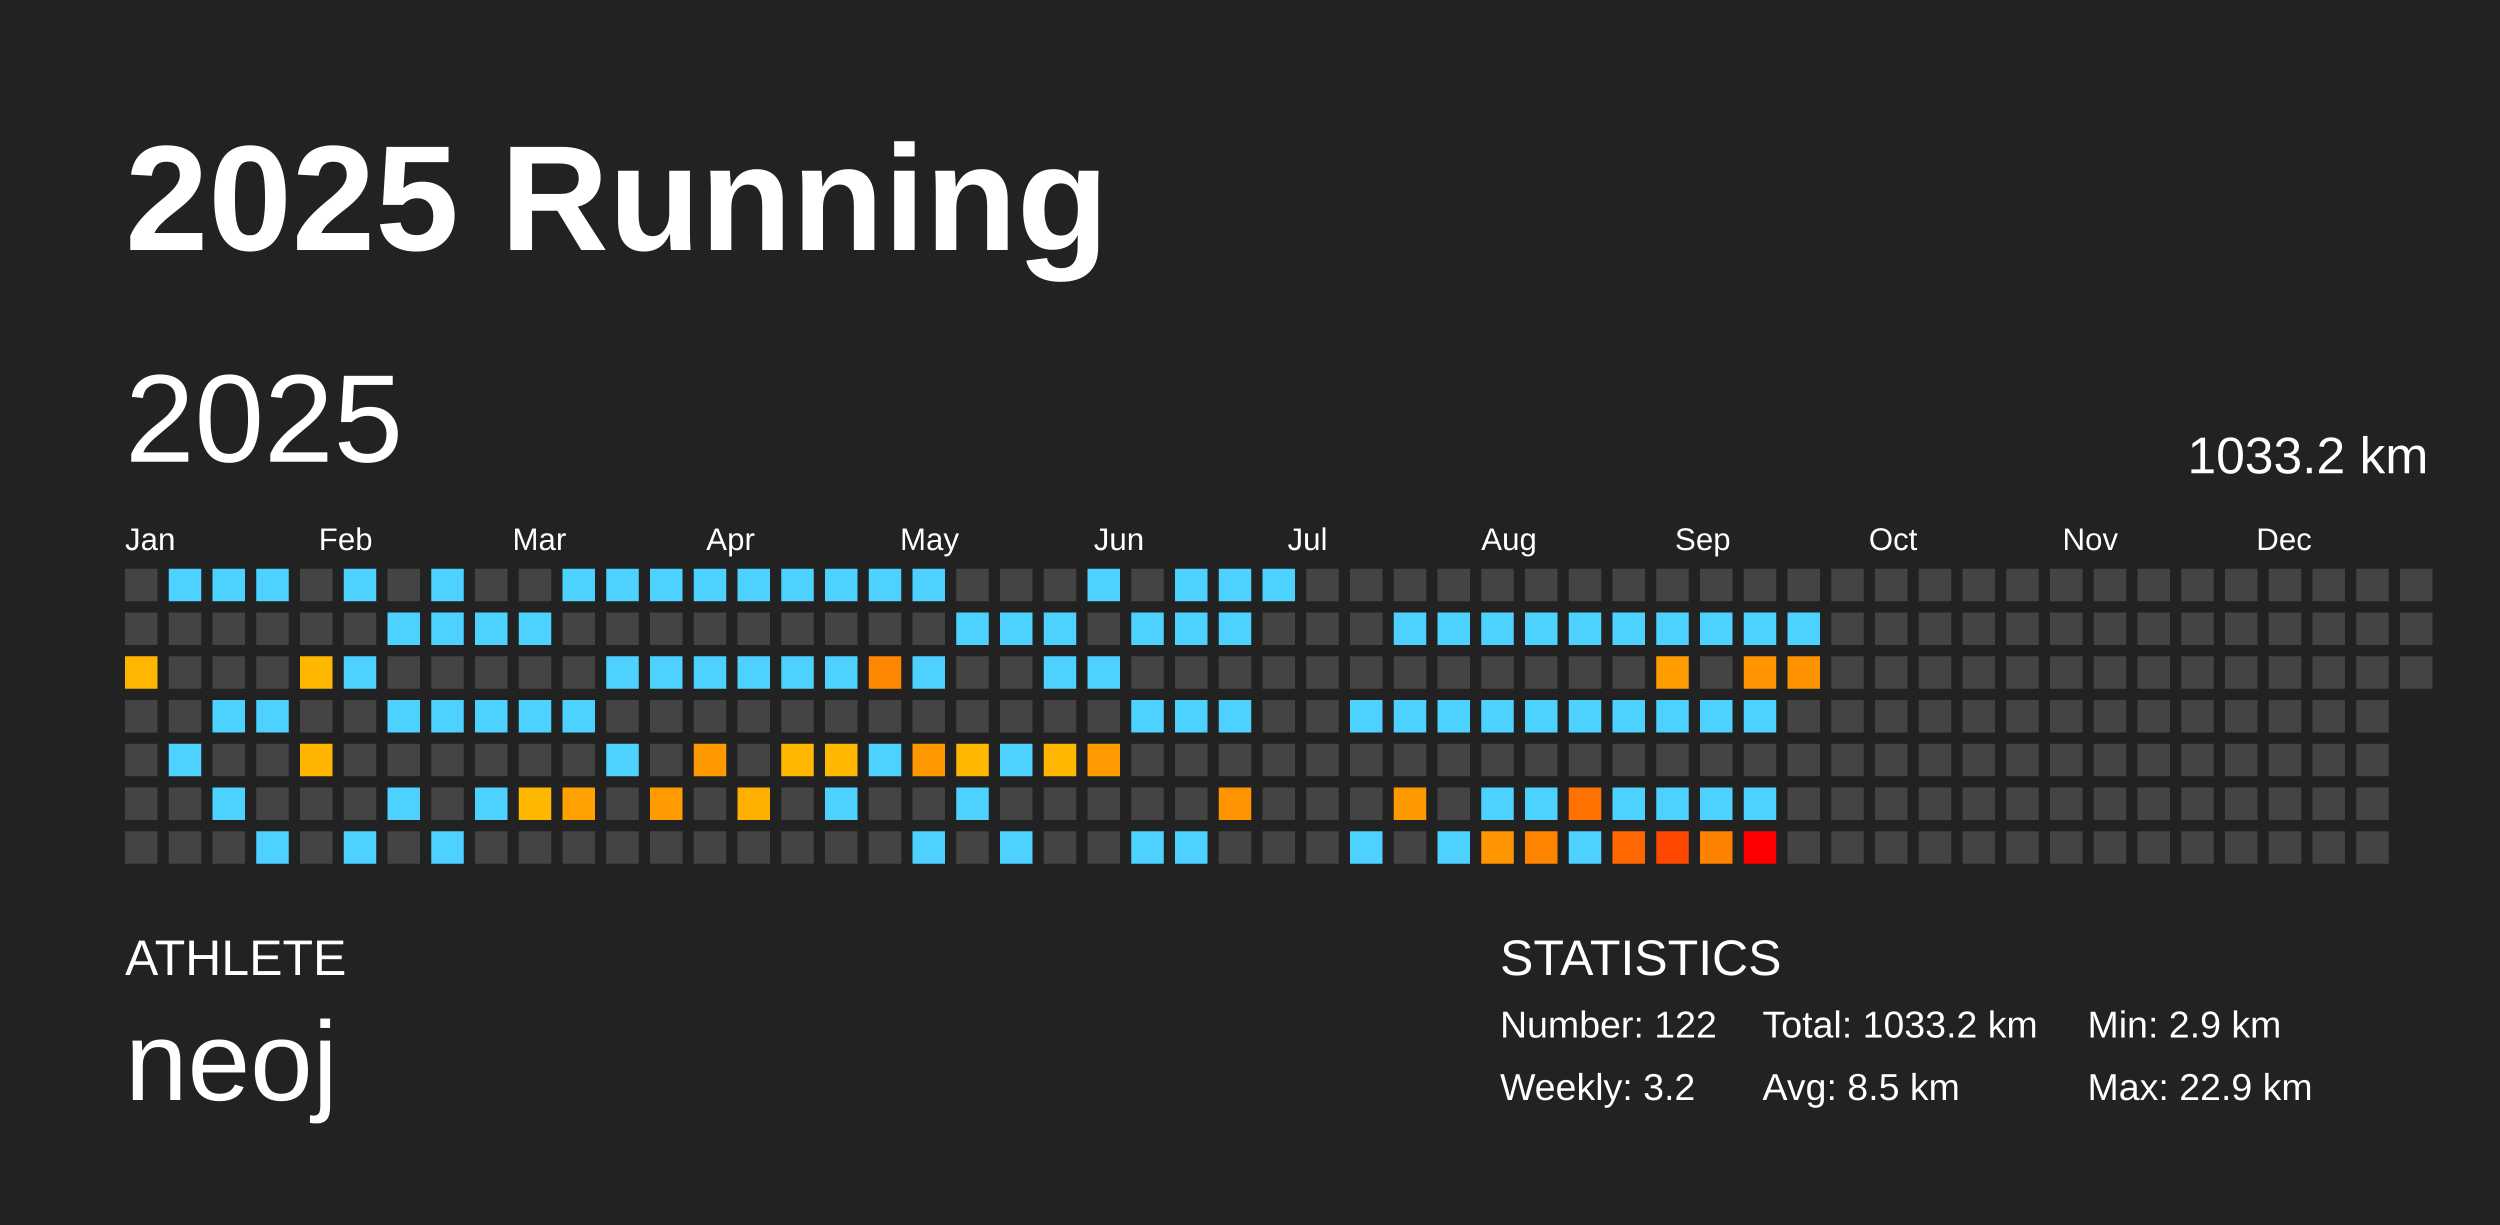
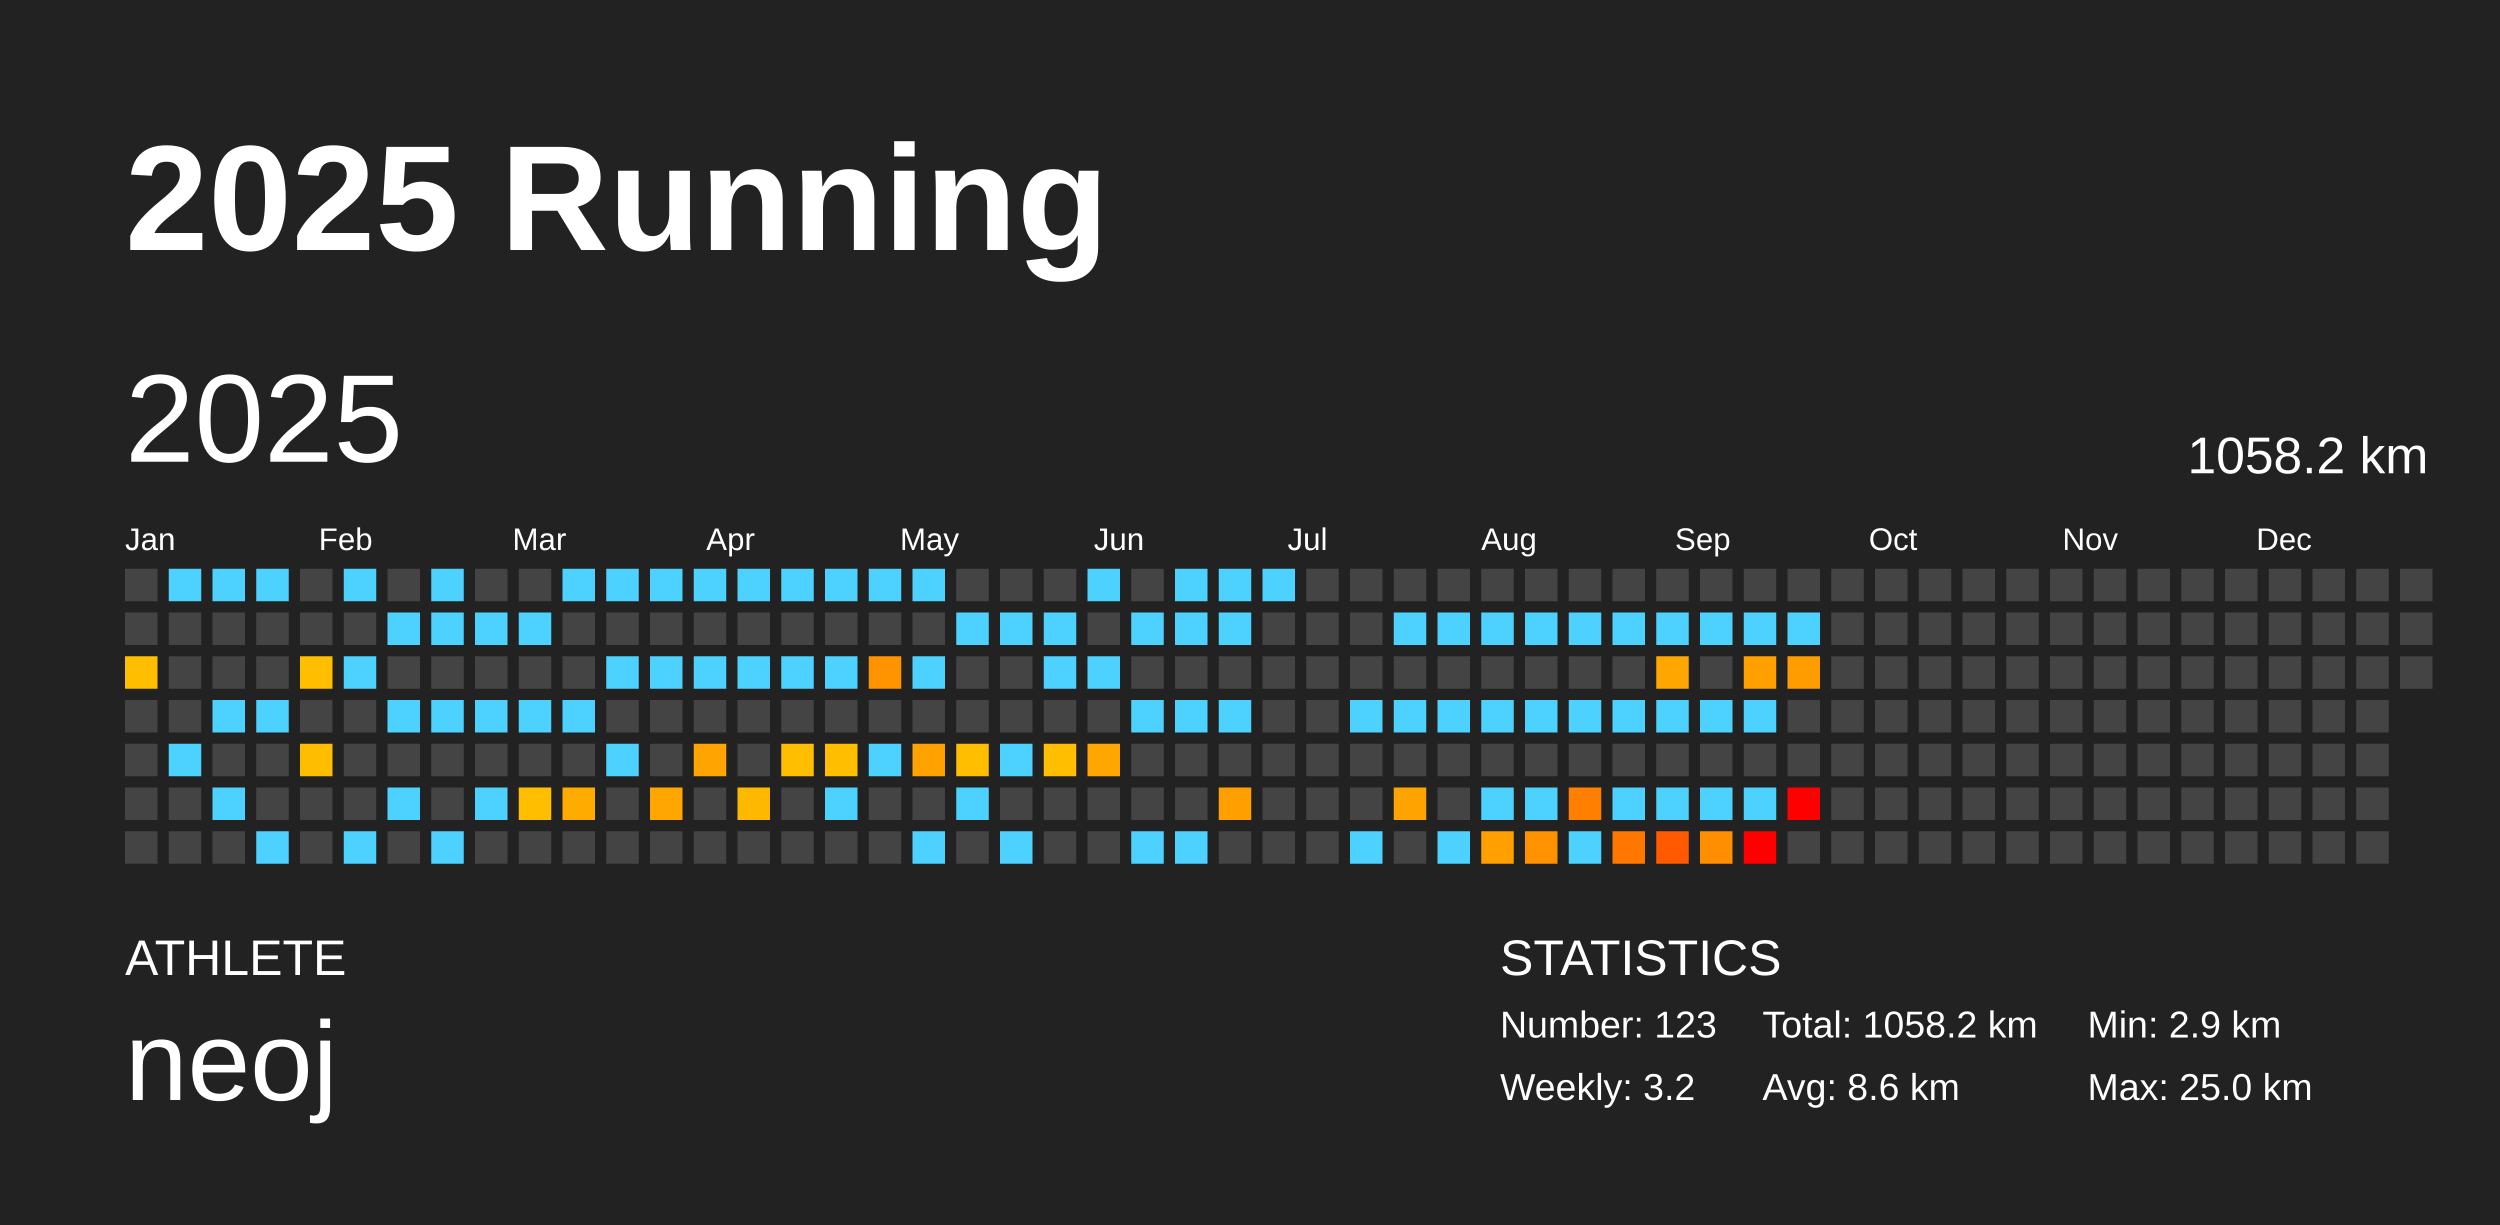
<svg xmlns="http://www.w3.org/2000/svg" baseProfile="full" height="98mm" version="1.1" viewBox="0,0,200,98" width="200mm">
  <defs />
  <rect fill="#222222" height="98" width="200" x="0" y="0" />
  <text fill="#FFFFFF" style="font-size:12px; font-family:Arial; font-weight:bold;" x="10" y="20">2025 Running</text>
  <text fill="#FFFFFF" style="font-size:4px; font-family:Arial" x="10" y="78">ATHLETE</text>
  <text fill="#FFFFFF" style="font-size:9px; font-family:Arial" x="10" y="88">neoj</text>
  <text fill="#FFFFFF" style="font-size:4px; font-family:Arial" x="120" y="78">STATISTICS</text>
-   <text fill="#FFFFFF" style="font-size:3px; font-family:Arial" x="120" y="83">Number: 122</text>
+   <text fill="#FFFFFF" style="font-size:3px; font-family:Arial" x="120" y="83">Number: 123</text>
  <text fill="#FFFFFF" style="font-size:3px; font-family:Arial" x="120" y="88">Weekly: 3.2</text>
-   <text fill="#FFFFFF" style="font-size:3px; font-family:Arial" x="141" y="83">Total: 1033.2 km</text>
-   <text fill="#FFFFFF" style="font-size:3px; font-family:Arial" x="141" y="88">Avg: 8.5 km</text>
+   <text fill="#FFFFFF" style="font-size:3px; font-family:Arial" x="141" y="83">Total: 1058.2 km</text>
+   <text fill="#FFFFFF" style="font-size:3px; font-family:Arial" x="141" y="88">Avg: 8.6 km</text>
  <text fill="#FFFFFF" style="font-size:3px; font-family:Arial" x="167" y="83">Min: 2.9 km</text>
-   <text fill="#FFFFFF" style="font-size:3px; font-family:Arial" x="167" y="88">Max: 22.9 km</text>
+   <text fill="#FFFFFF" style="font-size:3px; font-family:Arial" x="167" y="88">Max: 25.0 km</text>
  <text dominant-baseline="hanging" fill="#FFFFFF" style="font-size:10.0px; font-family:Arial;" x="10" y="30">2025</text>
-   <text dominant-baseline="hanging" fill="#FFFFFF" style="font-size:4.125px; font-family:Arial;" x="175" y="35">1033.2 km</text>
+   <text dominant-baseline="hanging" fill="#FFFFFF" style="font-size:4.125px; font-family:Arial;" x="175" y="35">1058.2 km</text>
  <text fill="#FFFFFF" style="font-size:2.5px; font-family:Arial" x="10.0" y="44">Jan</text>
  <text fill="#FFFFFF" style="font-size:2.5px; font-family:Arial" x="25.5" y="44">Feb</text>
  <text fill="#FFFFFF" style="font-size:2.5px; font-family:Arial" x="41.0" y="44">Mar</text>
  <text fill="#FFFFFF" style="font-size:2.5px; font-family:Arial" x="56.5" y="44">Apr</text>
  <text fill="#FFFFFF" style="font-size:2.5px; font-family:Arial" x="72.0" y="44">May</text>
  <text fill="#FFFFFF" style="font-size:2.5px; font-family:Arial" x="87.5" y="44">Jun</text>
  <text fill="#FFFFFF" style="font-size:2.5px; font-family:Arial" x="103.0" y="44">Jul</text>
  <text fill="#FFFFFF" style="font-size:2.5px; font-family:Arial" x="118.5" y="44">Aug</text>
  <text fill="#FFFFFF" style="font-size:2.5px; font-family:Arial" x="134.0" y="44">Sep</text>
  <text fill="#FFFFFF" style="font-size:2.5px; font-family:Arial" x="149.5" y="44">Oct</text>
  <text fill="#FFFFFF" style="font-size:2.5px; font-family:Arial" x="165.0" y="44">Nov</text>
  <text fill="#FFFFFF" style="font-size:2.5px; font-family:Arial" x="180.5" y="44">Dec</text>
  <rect fill="#444444" height="2.6" width="2.6" x="10.0" y="45.5" />
  <rect fill="#444444" height="2.6" width="2.6" x="10.0" y="49.0" />
-   <rect fill="#ffb600" height="2.6" width="2.6" x="10.0" y="52.5" />
+   <rect fill="#ffbe00" height="2.6" width="2.6" x="10.0" y="52.5" />
  <rect fill="#444444" height="2.6" width="2.6" x="10.0" y="56.0" />
  <rect fill="#444444" height="2.6" width="2.6" x="10.0" y="59.5" />
  <rect fill="#444444" height="2.6" width="2.6" x="10.0" y="63.0" />
  <rect fill="#444444" height="2.6" width="2.6" x="10.0" y="66.5" />
  <rect fill="#4dd2ff" height="2.6" width="2.6" x="13.5" y="45.5" />
  <rect fill="#444444" height="2.6" width="2.6" x="13.5" y="49.0" />
  <rect fill="#444444" height="2.6" width="2.6" x="13.5" y="52.5" />
  <rect fill="#444444" height="2.6" width="2.6" x="13.5" y="56.0" />
  <rect fill="#4dd2ff" height="2.6" width="2.6" x="13.5" y="59.5" />
  <rect fill="#444444" height="2.6" width="2.6" x="13.5" y="63.0" />
  <rect fill="#444444" height="2.6" width="2.6" x="13.5" y="66.5" />
  <rect fill="#4dd2ff" height="2.6" width="2.6" x="17.0" y="45.5" />
  <rect fill="#444444" height="2.6" width="2.6" x="17.0" y="49.0" />
  <rect fill="#444444" height="2.6" width="2.6" x="17.0" y="52.5" />
  <rect fill="#4dd2ff" height="2.6" width="2.6" x="17.0" y="56.0" />
  <rect fill="#444444" height="2.6" width="2.6" x="17.0" y="59.5" />
  <rect fill="#4dd2ff" height="2.6" width="2.6" x="17.0" y="63.0" />
  <rect fill="#444444" height="2.6" width="2.6" x="17.0" y="66.5" />
  <rect fill="#4dd2ff" height="2.6" width="2.6" x="20.5" y="45.5" />
  <rect fill="#444444" height="2.6" width="2.6" x="20.5" y="49.0" />
  <rect fill="#444444" height="2.6" width="2.6" x="20.5" y="52.5" />
  <rect fill="#4dd2ff" height="2.6" width="2.6" x="20.5" y="56.0" />
  <rect fill="#444444" height="2.6" width="2.6" x="20.5" y="59.5" />
  <rect fill="#444444" height="2.6" width="2.6" x="20.5" y="63.0" />
  <rect fill="#4dd2ff" height="2.6" width="2.6" x="20.5" y="66.5" />
  <rect fill="#444444" height="2.6" width="2.6" x="24.0" y="45.5" />
  <rect fill="#444444" height="2.6" width="2.6" x="24.0" y="49.0" />
-   <rect fill="#ffb700" height="2.6" width="2.6" x="24.0" y="52.5" />
+   <rect fill="#ffbe00" height="2.6" width="2.6" x="24.0" y="52.5" />
  <rect fill="#444444" height="2.6" width="2.6" x="24.0" y="56.0" />
-   <rect fill="#ffb500" height="2.6" width="2.6" x="24.0" y="59.5" />
+   <rect fill="#ffbd00" height="2.6" width="2.6" x="24.0" y="59.5" />
  <rect fill="#444444" height="2.6" width="2.6" x="24.0" y="63.0" />
  <rect fill="#444444" height="2.6" width="2.6" x="24.0" y="66.5" />
  <rect fill="#4dd2ff" height="2.6" width="2.6" x="27.5" y="45.5" />
  <rect fill="#444444" height="2.6" width="2.6" x="27.5" y="49.0" />
  <rect fill="#4dd2ff" height="2.6" width="2.6" x="27.5" y="52.5" />
  <rect fill="#444444" height="2.6" width="2.6" x="27.5" y="56.0" />
  <rect fill="#444444" height="2.6" width="2.6" x="27.5" y="59.5" />
  <rect fill="#444444" height="2.6" width="2.6" x="27.5" y="63.0" />
  <rect fill="#4dd2ff" height="2.6" width="2.6" x="27.5" y="66.5" />
  <rect fill="#444444" height="2.6" width="2.6" x="31.0" y="45.5" />
  <rect fill="#4dd2ff" height="2.6" width="2.6" x="31.0" y="49.0" />
  <rect fill="#444444" height="2.6" width="2.6" x="31.0" y="52.5" />
  <rect fill="#4dd2ff" height="2.6" width="2.6" x="31.0" y="56.0" />
  <rect fill="#444444" height="2.6" width="2.6" x="31.0" y="59.5" />
  <rect fill="#4dd2ff" height="2.6" width="2.6" x="31.0" y="63.0" />
  <rect fill="#444444" height="2.6" width="2.6" x="31.0" y="66.5" />
  <rect fill="#4dd2ff" height="2.6" width="2.6" x="34.5" y="45.5" />
  <rect fill="#4dd2ff" height="2.6" width="2.6" x="34.5" y="49.0" />
  <rect fill="#444444" height="2.6" width="2.6" x="34.5" y="52.5" />
  <rect fill="#4dd2ff" height="2.6" width="2.6" x="34.5" y="56.0" />
  <rect fill="#444444" height="2.6" width="2.6" x="34.5" y="59.5" />
  <rect fill="#444444" height="2.6" width="2.6" x="34.5" y="63.0" />
  <rect fill="#4dd2ff" height="2.6" width="2.6" x="34.5" y="66.5" />
  <rect fill="#444444" height="2.6" width="2.6" x="38.0" y="45.5" />
  <rect fill="#4dd2ff" height="2.6" width="2.6" x="38.0" y="49.0" />
  <rect fill="#444444" height="2.6" width="2.6" x="38.0" y="52.5" />
  <rect fill="#4dd2ff" height="2.6" width="2.6" x="38.0" y="56.0" />
  <rect fill="#444444" height="2.6" width="2.6" x="38.0" y="59.5" />
  <rect fill="#4dd2ff" height="2.6" width="2.6" x="38.0" y="63.0" />
  <rect fill="#444444" height="2.6" width="2.6" x="38.0" y="66.5" />
  <rect fill="#444444" height="2.6" width="2.6" x="41.5" y="45.5" />
  <rect fill="#4dd2ff" height="2.6" width="2.6" x="41.5" y="49.0" />
  <rect fill="#444444" height="2.6" width="2.6" x="41.5" y="52.5" />
  <rect fill="#4dd2ff" height="2.6" width="2.6" x="41.5" y="56.0" />
  <rect fill="#444444" height="2.6" width="2.6" x="41.5" y="59.5" />
-   <rect fill="#ffb800" height="2.6" width="2.6" x="41.5" y="63.0" />
+   <rect fill="#ffbf00" height="2.6" width="2.6" x="41.5" y="63.0" />
  <rect fill="#444444" height="2.6" width="2.6" x="41.5" y="66.5" />
  <rect fill="#4dd2ff" height="2.6" width="2.6" x="45.0" y="45.5" />
  <rect fill="#444444" height="2.6" width="2.6" x="45.0" y="49.0" />
  <rect fill="#444444" height="2.6" width="2.6" x="45.0" y="52.5" />
  <rect fill="#4dd2ff" height="2.6" width="2.6" x="45.0" y="56.0" />
  <rect fill="#444444" height="2.6" width="2.6" x="45.0" y="59.5" />
-   <rect fill="#ffa100" height="2.6" width="2.6" x="45.0" y="63.0" />
+   <rect fill="#ffab00" height="2.6" width="2.6" x="45.0" y="63.0" />
  <rect fill="#444444" height="2.6" width="2.6" x="45.0" y="66.5" />
  <rect fill="#4dd2ff" height="2.6" width="2.6" x="48.5" y="45.5" />
  <rect fill="#444444" height="2.6" width="2.6" x="48.5" y="49.0" />
  <rect fill="#4dd2ff" height="2.6" width="2.6" x="48.5" y="52.5" />
  <rect fill="#444444" height="2.6" width="2.6" x="48.5" y="56.0" />
  <rect fill="#4dd2ff" height="2.6" width="2.6" x="48.5" y="59.5" />
  <rect fill="#444444" height="2.6" width="2.6" x="48.5" y="63.0" />
  <rect fill="#444444" height="2.6" width="2.6" x="48.5" y="66.5" />
  <rect fill="#4dd2ff" height="2.6" width="2.6" x="52.0" y="45.5" />
  <rect fill="#444444" height="2.6" width="2.6" x="52.0" y="49.0" />
  <rect fill="#4dd2ff" height="2.6" width="2.6" x="52.0" y="52.5" />
  <rect fill="#444444" height="2.6" width="2.6" x="52.0" y="56.0" />
  <rect fill="#444444" height="2.6" width="2.6" x="52.0" y="59.5" />
-   <rect fill="#ff9b00" height="2.6" width="2.6" x="52.0" y="63.0" />
+   <rect fill="#ffa600" height="2.6" width="2.6" x="52.0" y="63.0" />
  <rect fill="#444444" height="2.6" width="2.6" x="52.0" y="66.5" />
  <rect fill="#4dd2ff" height="2.6" width="2.6" x="55.5" y="45.5" />
  <rect fill="#444444" height="2.6" width="2.6" x="55.5" y="49.0" />
  <rect fill="#4dd2ff" height="2.6" width="2.6" x="55.5" y="52.5" />
  <rect fill="#444444" height="2.6" width="2.6" x="55.5" y="56.0" />
-   <rect fill="#ff9900" height="2.6" width="2.6" x="55.5" y="59.5" />
+   <rect fill="#ffa400" height="2.6" width="2.6" x="55.5" y="59.5" />
  <rect fill="#444444" height="2.6" width="2.6" x="55.5" y="63.0" />
  <rect fill="#444444" height="2.6" width="2.6" x="55.5" y="66.5" />
  <rect fill="#4dd2ff" height="2.6" width="2.6" x="59.0" y="45.5" />
  <rect fill="#444444" height="2.6" width="2.6" x="59.0" y="49.0" />
  <rect fill="#4dd2ff" height="2.6" width="2.6" x="59.0" y="52.5" />
  <rect fill="#444444" height="2.6" width="2.6" x="59.0" y="56.0" />
  <rect fill="#444444" height="2.6" width="2.6" x="59.0" y="59.5" />
-   <rect fill="#ffb000" height="2.6" width="2.6" x="59.0" y="63.0" />
+   <rect fill="#ffb800" height="2.6" width="2.6" x="59.0" y="63.0" />
  <rect fill="#444444" height="2.6" width="2.6" x="59.0" y="66.5" />
  <rect fill="#4dd2ff" height="2.6" width="2.6" x="62.5" y="45.5" />
  <rect fill="#444444" height="2.6" width="2.6" x="62.5" y="49.0" />
  <rect fill="#4dd2ff" height="2.6" width="2.6" x="62.5" y="52.5" />
  <rect fill="#444444" height="2.6" width="2.6" x="62.5" y="56.0" />
-   <rect fill="#ffb700" height="2.6" width="2.6" x="62.5" y="59.5" />
+   <rect fill="#ffbe00" height="2.6" width="2.6" x="62.5" y="59.5" />
  <rect fill="#444444" height="2.6" width="2.6" x="62.5" y="63.0" />
  <rect fill="#444444" height="2.6" width="2.6" x="62.5" y="66.5" />
  <rect fill="#4dd2ff" height="2.6" width="2.6" x="66.0" y="45.5" />
  <rect fill="#444444" height="2.6" width="2.6" x="66.0" y="49.0" />
  <rect fill="#4dd2ff" height="2.6" width="2.6" x="66.0" y="52.5" />
  <rect fill="#444444" height="2.6" width="2.6" x="66.0" y="56.0" />
-   <rect fill="#ffb700" height="2.6" width="2.6" x="66.0" y="59.5" />
+   <rect fill="#ffbe00" height="2.6" width="2.6" x="66.0" y="59.5" />
  <rect fill="#4dd2ff" height="2.6" width="2.6" x="66.0" y="63.0" />
  <rect fill="#444444" height="2.6" width="2.6" x="66.0" y="66.5" />
  <rect fill="#4dd2ff" height="2.6" width="2.6" x="69.5" y="45.5" />
  <rect fill="#444444" height="2.6" width="2.6" x="69.5" y="49.0" />
-   <rect fill="#ff8600" height="2.6" width="2.6" x="69.5" y="52.5" />
+   <rect fill="#ff9300" height="2.6" width="2.6" x="69.5" y="52.5" />
  <rect fill="#444444" height="2.6" width="2.6" x="69.5" y="56.0" />
  <rect fill="#4dd2ff" height="2.6" width="2.6" x="69.5" y="59.5" />
  <rect fill="#444444" height="2.6" width="2.6" x="69.5" y="63.0" />
  <rect fill="#444444" height="2.6" width="2.6" x="69.5" y="66.5" />
  <rect fill="#4dd2ff" height="2.6" width="2.6" x="73.0" y="45.5" />
  <rect fill="#444444" height="2.6" width="2.6" x="73.0" y="49.0" />
  <rect fill="#4dd2ff" height="2.6" width="2.6" x="73.0" y="52.5" />
  <rect fill="#444444" height="2.6" width="2.6" x="73.0" y="56.0" />
-   <rect fill="#ff9800" height="2.6" width="2.6" x="73.0" y="59.5" />
+   <rect fill="#ffa200" height="2.6" width="2.6" x="73.0" y="59.5" />
  <rect fill="#444444" height="2.6" width="2.6" x="73.0" y="63.0" />
  <rect fill="#4dd2ff" height="2.6" width="2.6" x="73.0" y="66.5" />
  <rect fill="#444444" height="2.6" width="2.6" x="76.5" y="45.5" />
  <rect fill="#4dd2ff" height="2.6" width="2.6" x="76.5" y="49.0" />
  <rect fill="#444444" height="2.6" width="2.6" x="76.5" y="52.5" />
  <rect fill="#444444" height="2.6" width="2.6" x="76.5" y="56.0" />
-   <rect fill="#ffb800" height="2.6" width="2.6" x="76.5" y="59.5" />
+   <rect fill="#ffbf00" height="2.6" width="2.6" x="76.5" y="59.5" />
  <rect fill="#4dd2ff" height="2.6" width="2.6" x="76.5" y="63.0" />
  <rect fill="#444444" height="2.6" width="2.6" x="76.5" y="66.5" />
  <rect fill="#444444" height="2.6" width="2.6" x="80.0" y="45.5" />
  <rect fill="#4dd2ff" height="2.6" width="2.6" x="80.0" y="49.0" />
  <rect fill="#444444" height="2.6" width="2.6" x="80.0" y="52.5" />
  <rect fill="#444444" height="2.6" width="2.6" x="80.0" y="56.0" />
  <rect fill="#4dd2ff" height="2.6" width="2.6" x="80.0" y="59.5" />
  <rect fill="#444444" height="2.6" width="2.6" x="80.0" y="63.0" />
  <rect fill="#4dd2ff" height="2.6" width="2.6" x="80.0" y="66.5" />
  <rect fill="#444444" height="2.6" width="2.6" x="83.5" y="45.5" />
  <rect fill="#4dd2ff" height="2.6" width="2.6" x="83.5" y="49.0" />
  <rect fill="#4dd2ff" height="2.6" width="2.6" x="83.5" y="52.5" />
  <rect fill="#444444" height="2.6" width="2.6" x="83.5" y="56.0" />
-   <rect fill="#ffb700" height="2.6" width="2.6" x="83.5" y="59.5" />
+   <rect fill="#ffbe00" height="2.6" width="2.6" x="83.5" y="59.5" />
  <rect fill="#444444" height="2.6" width="2.6" x="83.5" y="63.0" />
  <rect fill="#444444" height="2.6" width="2.6" x="83.5" y="66.5" />
  <rect fill="#4dd2ff" height="2.6" width="2.6" x="87.0" y="45.5" />
  <rect fill="#444444" height="2.6" width="2.6" x="87.0" y="49.0" />
  <rect fill="#4dd2ff" height="2.6" width="2.6" x="87.0" y="52.5" />
  <rect fill="#444444" height="2.6" width="2.6" x="87.0" y="56.0" />
-   <rect fill="#ff9b00" height="2.6" width="2.6" x="87.0" y="59.5" />
+   <rect fill="#ffa600" height="2.6" width="2.6" x="87.0" y="59.5" />
  <rect fill="#444444" height="2.6" width="2.6" x="87.0" y="63.0" />
  <rect fill="#444444" height="2.6" width="2.6" x="87.0" y="66.5" />
  <rect fill="#444444" height="2.6" width="2.6" x="90.5" y="45.5" />
  <rect fill="#4dd2ff" height="2.6" width="2.6" x="90.5" y="49.0" />
  <rect fill="#444444" height="2.6" width="2.6" x="90.5" y="52.5" />
  <rect fill="#4dd2ff" height="2.6" width="2.6" x="90.5" y="56.0" />
  <rect fill="#444444" height="2.6" width="2.6" x="90.5" y="59.5" />
  <rect fill="#444444" height="2.6" width="2.6" x="90.5" y="63.0" />
  <rect fill="#4dd2ff" height="2.6" width="2.6" x="90.5" y="66.5" />
  <rect fill="#4dd2ff" height="2.6" width="2.6" x="94.0" y="45.5" />
  <rect fill="#4dd2ff" height="2.6" width="2.6" x="94.0" y="49.0" />
  <rect fill="#444444" height="2.6" width="2.6" x="94.0" y="52.5" />
  <rect fill="#4dd2ff" height="2.6" width="2.6" x="94.0" y="56.0" />
  <rect fill="#444444" height="2.6" width="2.6" x="94.0" y="59.5" />
  <rect fill="#444444" height="2.6" width="2.6" x="94.0" y="63.0" />
  <rect fill="#4dd2ff" height="2.6" width="2.6" x="94.0" y="66.5" />
  <rect fill="#4dd2ff" height="2.6" width="2.6" x="97.5" y="45.5" />
  <rect fill="#4dd2ff" height="2.6" width="2.6" x="97.5" y="49.0" />
  <rect fill="#444444" height="2.6" width="2.6" x="97.5" y="52.5" />
  <rect fill="#4dd2ff" height="2.6" width="2.6" x="97.5" y="56.0" />
  <rect fill="#444444" height="2.6" width="2.6" x="97.5" y="59.5" />
-   <rect fill="#ff9400" height="2.6" width="2.6" x="97.5" y="63.0" />
+   <rect fill="#ff9f00" height="2.6" width="2.6" x="97.5" y="63.0" />
  <rect fill="#444444" height="2.6" width="2.6" x="97.5" y="66.5" />
  <rect fill="#4dd2ff" height="2.6" width="2.6" x="101.0" y="45.5" />
  <rect fill="#444444" height="2.6" width="2.6" x="101.0" y="49.0" />
  <rect fill="#444444" height="2.6" width="2.6" x="101.0" y="52.5" />
  <rect fill="#444444" height="2.6" width="2.6" x="101.0" y="56.0" />
  <rect fill="#444444" height="2.6" width="2.6" x="101.0" y="59.5" />
  <rect fill="#444444" height="2.6" width="2.6" x="101.0" y="63.0" />
  <rect fill="#444444" height="2.6" width="2.6" x="101.0" y="66.5" />
  <rect fill="#444444" height="2.6" width="2.6" x="104.5" y="45.5" />
  <rect fill="#444444" height="2.6" width="2.6" x="104.5" y="49.0" />
  <rect fill="#444444" height="2.6" width="2.6" x="104.5" y="52.5" />
  <rect fill="#444444" height="2.6" width="2.6" x="104.5" y="56.0" />
  <rect fill="#444444" height="2.6" width="2.6" x="104.5" y="59.5" />
  <rect fill="#444444" height="2.6" width="2.6" x="104.5" y="63.0" />
  <rect fill="#444444" height="2.6" width="2.6" x="104.5" y="66.5" />
  <rect fill="#444444" height="2.6" width="2.6" x="108.0" y="45.5" />
  <rect fill="#444444" height="2.6" width="2.6" x="108.0" y="49.0" />
  <rect fill="#444444" height="2.6" width="2.6" x="108.0" y="52.5" />
  <rect fill="#4dd2ff" height="2.6" width="2.6" x="108.0" y="56.0" />
  <rect fill="#444444" height="2.6" width="2.6" x="108.0" y="59.5" />
  <rect fill="#444444" height="2.6" width="2.6" x="108.0" y="63.0" />
  <rect fill="#4dd2ff" height="2.6" width="2.6" x="108.0" y="66.5" />
  <rect fill="#444444" height="2.6" width="2.6" x="111.5" y="45.5" />
  <rect fill="#4dd2ff" height="2.6" width="2.6" x="111.5" y="49.0" />
  <rect fill="#444444" height="2.6" width="2.6" x="111.5" y="52.5" />
  <rect fill="#4dd2ff" height="2.6" width="2.6" x="111.5" y="56.0" />
  <rect fill="#444444" height="2.6" width="2.6" x="111.5" y="59.5" />
-   <rect fill="#ff9900" height="2.6" width="2.6" x="111.5" y="63.0" />
+   <rect fill="#ffa300" height="2.6" width="2.6" x="111.5" y="63.0" />
  <rect fill="#444444" height="2.6" width="2.6" x="111.5" y="66.5" />
  <rect fill="#444444" height="2.6" width="2.6" x="115.0" y="45.5" />
  <rect fill="#4dd2ff" height="2.6" width="2.6" x="115.0" y="49.0" />
  <rect fill="#444444" height="2.6" width="2.6" x="115.0" y="52.5" />
  <rect fill="#4dd2ff" height="2.6" width="2.6" x="115.0" y="56.0" />
  <rect fill="#444444" height="2.6" width="2.6" x="115.0" y="59.5" />
  <rect fill="#444444" height="2.6" width="2.6" x="115.0" y="63.0" />
  <rect fill="#4dd2ff" height="2.6" width="2.6" x="115.0" y="66.5" />
  <rect fill="#444444" height="2.6" width="2.6" x="118.5" y="45.5" />
  <rect fill="#4dd2ff" height="2.6" width="2.6" x="118.5" y="49.0" />
  <rect fill="#444444" height="2.6" width="2.6" x="118.5" y="52.5" />
  <rect fill="#4dd2ff" height="2.6" width="2.6" x="118.5" y="56.0" />
  <rect fill="#444444" height="2.6" width="2.6" x="118.5" y="59.5" />
  <rect fill="#4dd2ff" height="2.6" width="2.6" x="118.5" y="63.0" />
-   <rect fill="#ff9500" height="2.6" width="2.6" x="118.5" y="66.5" />
+   <rect fill="#ffa000" height="2.6" width="2.6" x="118.5" y="66.5" />
  <rect fill="#444444" height="2.6" width="2.6" x="122.0" y="45.5" />
  <rect fill="#4dd2ff" height="2.6" width="2.6" x="122.0" y="49.0" />
  <rect fill="#444444" height="2.6" width="2.6" x="122.0" y="52.5" />
  <rect fill="#4dd2ff" height="2.6" width="2.6" x="122.0" y="56.0" />
  <rect fill="#444444" height="2.6" width="2.6" x="122.0" y="59.5" />
  <rect fill="#4dd2ff" height="2.6" width="2.6" x="122.0" y="63.0" />
-   <rect fill="#ff8500" height="2.6" width="2.6" x="122.0" y="66.5" />
+   <rect fill="#ff9200" height="2.6" width="2.6" x="122.0" y="66.5" />
  <rect fill="#444444" height="2.6" width="2.6" x="125.5" y="45.5" />
  <rect fill="#4dd2ff" height="2.6" width="2.6" x="125.5" y="49.0" />
  <rect fill="#444444" height="2.6" width="2.6" x="125.5" y="52.5" />
  <rect fill="#4dd2ff" height="2.6" width="2.6" x="125.5" y="56.0" />
  <rect fill="#444444" height="2.6" width="2.6" x="125.5" y="59.5" />
-   <rect fill="#ff7100" height="2.6" width="2.6" x="125.5" y="63.0" />
+   <rect fill="#ff7f00" height="2.6" width="2.6" x="125.5" y="63.0" />
  <rect fill="#4dd2ff" height="2.6" width="2.6" x="125.5" y="66.5" />
  <rect fill="#444444" height="2.6" width="2.6" x="129.0" y="45.5" />
  <rect fill="#4dd2ff" height="2.6" width="2.6" x="129.0" y="49.0" />
  <rect fill="#444444" height="2.6" width="2.6" x="129.0" y="52.5" />
  <rect fill="#4dd2ff" height="2.6" width="2.6" x="129.0" y="56.0" />
  <rect fill="#444444" height="2.6" width="2.6" x="129.0" y="59.5" />
  <rect fill="#4dd2ff" height="2.6" width="2.6" x="129.0" y="63.0" />
-   <rect fill="#ff6800" height="2.6" width="2.6" x="129.0" y="66.5" />
+   <rect fill="#ff7700" height="2.6" width="2.6" x="129.0" y="66.5" />
  <rect fill="#444444" height="2.6" width="2.6" x="132.5" y="45.5" />
  <rect fill="#4dd2ff" height="2.6" width="2.6" x="132.5" y="49.0" />
-   <rect fill="#ff9c00" height="2.6" width="2.6" x="132.5" y="52.5" />
+   <rect fill="#ffa700" height="2.6" width="2.6" x="132.5" y="52.5" />
  <rect fill="#4dd2ff" height="2.6" width="2.6" x="132.5" y="56.0" />
  <rect fill="#444444" height="2.6" width="2.6" x="132.5" y="59.5" />
  <rect fill="#4dd2ff" height="2.6" width="2.6" x="132.5" y="63.0" />
-   <rect fill="#ff4700" height="2.6" width="2.6" x="132.5" y="66.5" />
+   <rect fill="#ff5a00" height="2.6" width="2.6" x="132.5" y="66.5" />
  <rect fill="#444444" height="2.6" width="2.6" x="136.0" y="45.5" />
  <rect fill="#4dd2ff" height="2.6" width="2.6" x="136.0" y="49.0" />
  <rect fill="#444444" height="2.6" width="2.6" x="136.0" y="52.5" />
  <rect fill="#4dd2ff" height="2.6" width="2.6" x="136.0" y="56.0" />
  <rect fill="#444444" height="2.6" width="2.6" x="136.0" y="59.5" />
  <rect fill="#4dd2ff" height="2.6" width="2.6" x="136.0" y="63.0" />
-   <rect fill="#ff8100" height="2.6" width="2.6" x="136.0" y="66.5" />
+   <rect fill="#ff8e00" height="2.6" width="2.6" x="136.0" y="66.5" />
  <rect fill="#444444" height="2.6" width="2.6" x="139.5" y="45.5" />
  <rect fill="#4dd2ff" height="2.6" width="2.6" x="139.5" y="49.0" />
-   <rect fill="#ff9400" height="2.6" width="2.6" x="139.5" y="52.5" />
+   <rect fill="#ff9f00" height="2.6" width="2.6" x="139.5" y="52.5" />
  <rect fill="#4dd2ff" height="2.6" width="2.6" x="139.5" y="56.0" />
  <rect fill="#444444" height="2.6" width="2.6" x="139.5" y="59.5" />
  <rect fill="#4dd2ff" height="2.6" width="2.6" x="139.5" y="63.0" />
  <rect fill="red" height="2.6" width="2.6" x="139.5" y="66.5" />
  <rect fill="#444444" height="2.6" width="2.6" x="143.0" y="45.5" />
  <rect fill="#4dd2ff" height="2.6" width="2.6" x="143.0" y="49.0" />
-   <rect fill="#ff9200" height="2.6" width="2.6" x="143.0" y="52.5" />
+   <rect fill="#ff9d00" height="2.6" width="2.6" x="143.0" y="52.5" />
  <rect fill="#444444" height="2.6" width="2.6" x="143.0" y="56.0" />
  <rect fill="#444444" height="2.6" width="2.6" x="143.0" y="59.5" />
-   <rect fill="#444444" height="2.6" width="2.6" x="143.0" y="63.0" />
+   <rect fill="red" height="2.6" width="2.6" x="143.0" y="63.0" />
  <rect fill="#444444" height="2.6" width="2.6" x="143.0" y="66.5" />
  <rect fill="#444444" height="2.6" width="2.6" x="146.5" y="45.5" />
  <rect fill="#444444" height="2.6" width="2.6" x="146.5" y="49.0" />
  <rect fill="#444444" height="2.6" width="2.6" x="146.5" y="52.5" />
  <rect fill="#444444" height="2.6" width="2.6" x="146.5" y="56.0" />
  <rect fill="#444444" height="2.6" width="2.6" x="146.5" y="59.5" />
  <rect fill="#444444" height="2.6" width="2.6" x="146.5" y="63.0" />
  <rect fill="#444444" height="2.6" width="2.6" x="146.5" y="66.5" />
  <rect fill="#444444" height="2.6" width="2.6" x="150.0" y="45.5" />
  <rect fill="#444444" height="2.6" width="2.6" x="150.0" y="49.0" />
  <rect fill="#444444" height="2.6" width="2.6" x="150.0" y="52.5" />
  <rect fill="#444444" height="2.6" width="2.6" x="150.0" y="56.0" />
  <rect fill="#444444" height="2.6" width="2.6" x="150.0" y="59.5" />
  <rect fill="#444444" height="2.6" width="2.6" x="150.0" y="63.0" />
  <rect fill="#444444" height="2.6" width="2.6" x="150.0" y="66.5" />
  <rect fill="#444444" height="2.6" width="2.6" x="153.5" y="45.5" />
  <rect fill="#444444" height="2.6" width="2.6" x="153.5" y="49.0" />
  <rect fill="#444444" height="2.6" width="2.6" x="153.5" y="52.5" />
  <rect fill="#444444" height="2.6" width="2.6" x="153.5" y="56.0" />
  <rect fill="#444444" height="2.6" width="2.6" x="153.5" y="59.5" />
  <rect fill="#444444" height="2.6" width="2.6" x="153.5" y="63.0" />
  <rect fill="#444444" height="2.6" width="2.6" x="153.5" y="66.5" />
  <rect fill="#444444" height="2.6" width="2.6" x="157.0" y="45.5" />
  <rect fill="#444444" height="2.6" width="2.6" x="157.0" y="49.0" />
  <rect fill="#444444" height="2.6" width="2.6" x="157.0" y="52.5" />
  <rect fill="#444444" height="2.6" width="2.6" x="157.0" y="56.0" />
  <rect fill="#444444" height="2.6" width="2.6" x="157.0" y="59.5" />
  <rect fill="#444444" height="2.6" width="2.6" x="157.0" y="63.0" />
  <rect fill="#444444" height="2.6" width="2.6" x="157.0" y="66.5" />
  <rect fill="#444444" height="2.6" width="2.6" x="160.5" y="45.5" />
  <rect fill="#444444" height="2.6" width="2.6" x="160.5" y="49.0" />
  <rect fill="#444444" height="2.6" width="2.6" x="160.5" y="52.5" />
  <rect fill="#444444" height="2.6" width="2.6" x="160.5" y="56.0" />
  <rect fill="#444444" height="2.6" width="2.6" x="160.5" y="59.5" />
  <rect fill="#444444" height="2.6" width="2.6" x="160.5" y="63.0" />
  <rect fill="#444444" height="2.6" width="2.6" x="160.5" y="66.5" />
  <rect fill="#444444" height="2.6" width="2.6" x="164.0" y="45.5" />
  <rect fill="#444444" height="2.6" width="2.6" x="164.0" y="49.0" />
  <rect fill="#444444" height="2.6" width="2.6" x="164.0" y="52.5" />
  <rect fill="#444444" height="2.6" width="2.6" x="164.0" y="56.0" />
  <rect fill="#444444" height="2.6" width="2.6" x="164.0" y="59.5" />
  <rect fill="#444444" height="2.6" width="2.6" x="164.0" y="63.0" />
  <rect fill="#444444" height="2.6" width="2.6" x="164.0" y="66.5" />
  <rect fill="#444444" height="2.6" width="2.6" x="167.5" y="45.5" />
  <rect fill="#444444" height="2.6" width="2.6" x="167.5" y="49.0" />
  <rect fill="#444444" height="2.6" width="2.6" x="167.5" y="52.5" />
  <rect fill="#444444" height="2.6" width="2.6" x="167.5" y="56.0" />
  <rect fill="#444444" height="2.6" width="2.6" x="167.5" y="59.5" />
  <rect fill="#444444" height="2.6" width="2.6" x="167.5" y="63.0" />
  <rect fill="#444444" height="2.6" width="2.6" x="167.5" y="66.5" />
  <rect fill="#444444" height="2.6" width="2.6" x="171.0" y="45.5" />
  <rect fill="#444444" height="2.6" width="2.6" x="171.0" y="49.0" />
  <rect fill="#444444" height="2.6" width="2.6" x="171.0" y="52.5" />
  <rect fill="#444444" height="2.6" width="2.6" x="171.0" y="56.0" />
  <rect fill="#444444" height="2.6" width="2.6" x="171.0" y="59.5" />
  <rect fill="#444444" height="2.6" width="2.6" x="171.0" y="63.0" />
  <rect fill="#444444" height="2.6" width="2.6" x="171.0" y="66.5" />
  <rect fill="#444444" height="2.6" width="2.6" x="174.5" y="45.5" />
  <rect fill="#444444" height="2.6" width="2.6" x="174.5" y="49.0" />
  <rect fill="#444444" height="2.6" width="2.6" x="174.5" y="52.5" />
  <rect fill="#444444" height="2.6" width="2.6" x="174.5" y="56.0" />
  <rect fill="#444444" height="2.6" width="2.6" x="174.5" y="59.5" />
  <rect fill="#444444" height="2.6" width="2.6" x="174.5" y="63.0" />
  <rect fill="#444444" height="2.6" width="2.6" x="174.5" y="66.5" />
  <rect fill="#444444" height="2.6" width="2.6" x="178.0" y="45.5" />
  <rect fill="#444444" height="2.6" width="2.6" x="178.0" y="49.0" />
  <rect fill="#444444" height="2.6" width="2.6" x="178.0" y="52.5" />
  <rect fill="#444444" height="2.6" width="2.6" x="178.0" y="56.0" />
  <rect fill="#444444" height="2.6" width="2.6" x="178.0" y="59.5" />
  <rect fill="#444444" height="2.6" width="2.6" x="178.0" y="63.0" />
  <rect fill="#444444" height="2.6" width="2.6" x="178.0" y="66.5" />
  <rect fill="#444444" height="2.6" width="2.6" x="181.5" y="45.5" />
  <rect fill="#444444" height="2.6" width="2.6" x="181.5" y="49.0" />
  <rect fill="#444444" height="2.6" width="2.6" x="181.5" y="52.5" />
  <rect fill="#444444" height="2.6" width="2.6" x="181.5" y="56.0" />
  <rect fill="#444444" height="2.6" width="2.6" x="181.5" y="59.5" />
  <rect fill="#444444" height="2.6" width="2.6" x="181.5" y="63.0" />
  <rect fill="#444444" height="2.6" width="2.6" x="181.5" y="66.5" />
  <rect fill="#444444" height="2.6" width="2.6" x="185.0" y="45.5" />
  <rect fill="#444444" height="2.6" width="2.6" x="185.0" y="49.0" />
  <rect fill="#444444" height="2.6" width="2.6" x="185.0" y="52.5" />
  <rect fill="#444444" height="2.6" width="2.6" x="185.0" y="56.0" />
  <rect fill="#444444" height="2.6" width="2.6" x="185.0" y="59.5" />
  <rect fill="#444444" height="2.6" width="2.6" x="185.0" y="63.0" />
  <rect fill="#444444" height="2.6" width="2.6" x="185.0" y="66.5" />
  <rect fill="#444444" height="2.6" width="2.6" x="188.5" y="45.5" />
  <rect fill="#444444" height="2.6" width="2.6" x="188.5" y="49.0" />
  <rect fill="#444444" height="2.6" width="2.6" x="188.5" y="52.5" />
  <rect fill="#444444" height="2.6" width="2.6" x="188.5" y="56.0" />
  <rect fill="#444444" height="2.6" width="2.6" x="188.5" y="59.5" />
  <rect fill="#444444" height="2.6" width="2.6" x="188.5" y="63.0" />
  <rect fill="#444444" height="2.6" width="2.6" x="188.5" y="66.5" />
  <rect fill="#444444" height="2.6" width="2.6" x="192.0" y="45.5" />
  <rect fill="#444444" height="2.6" width="2.6" x="192.0" y="49.0" />
  <rect fill="#444444" height="2.6" width="2.6" x="192.0" y="52.5" />
</svg>
